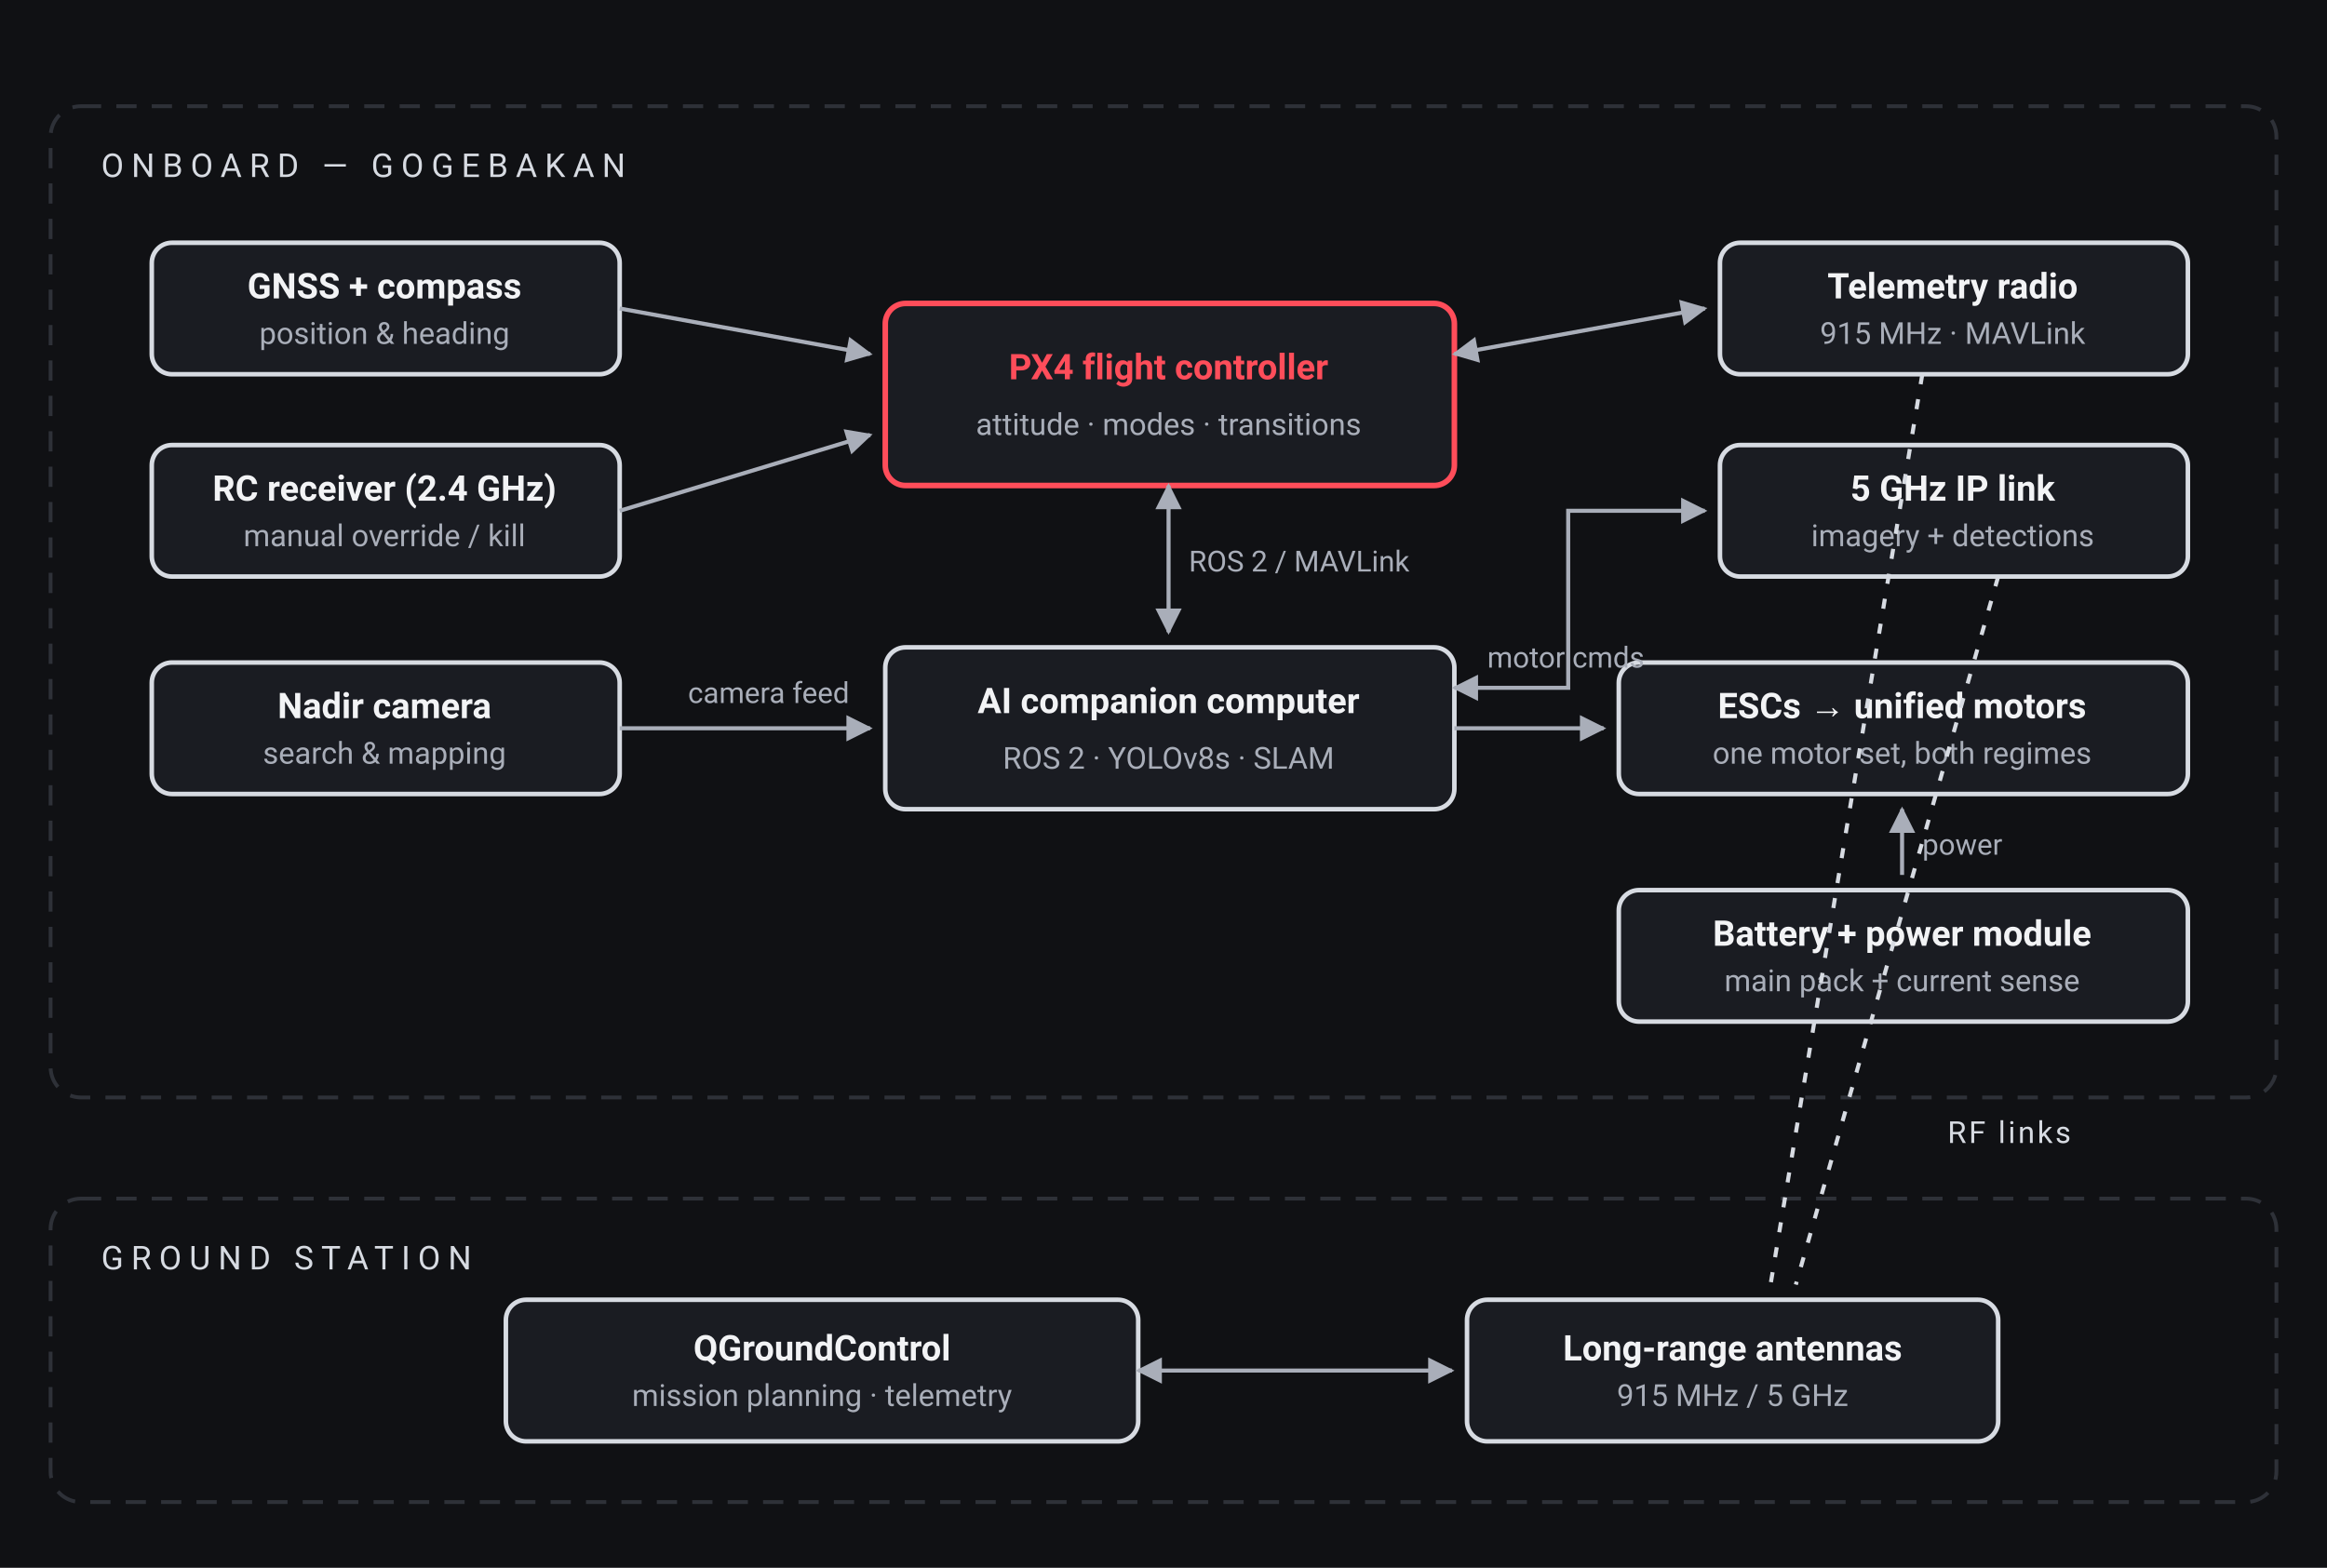
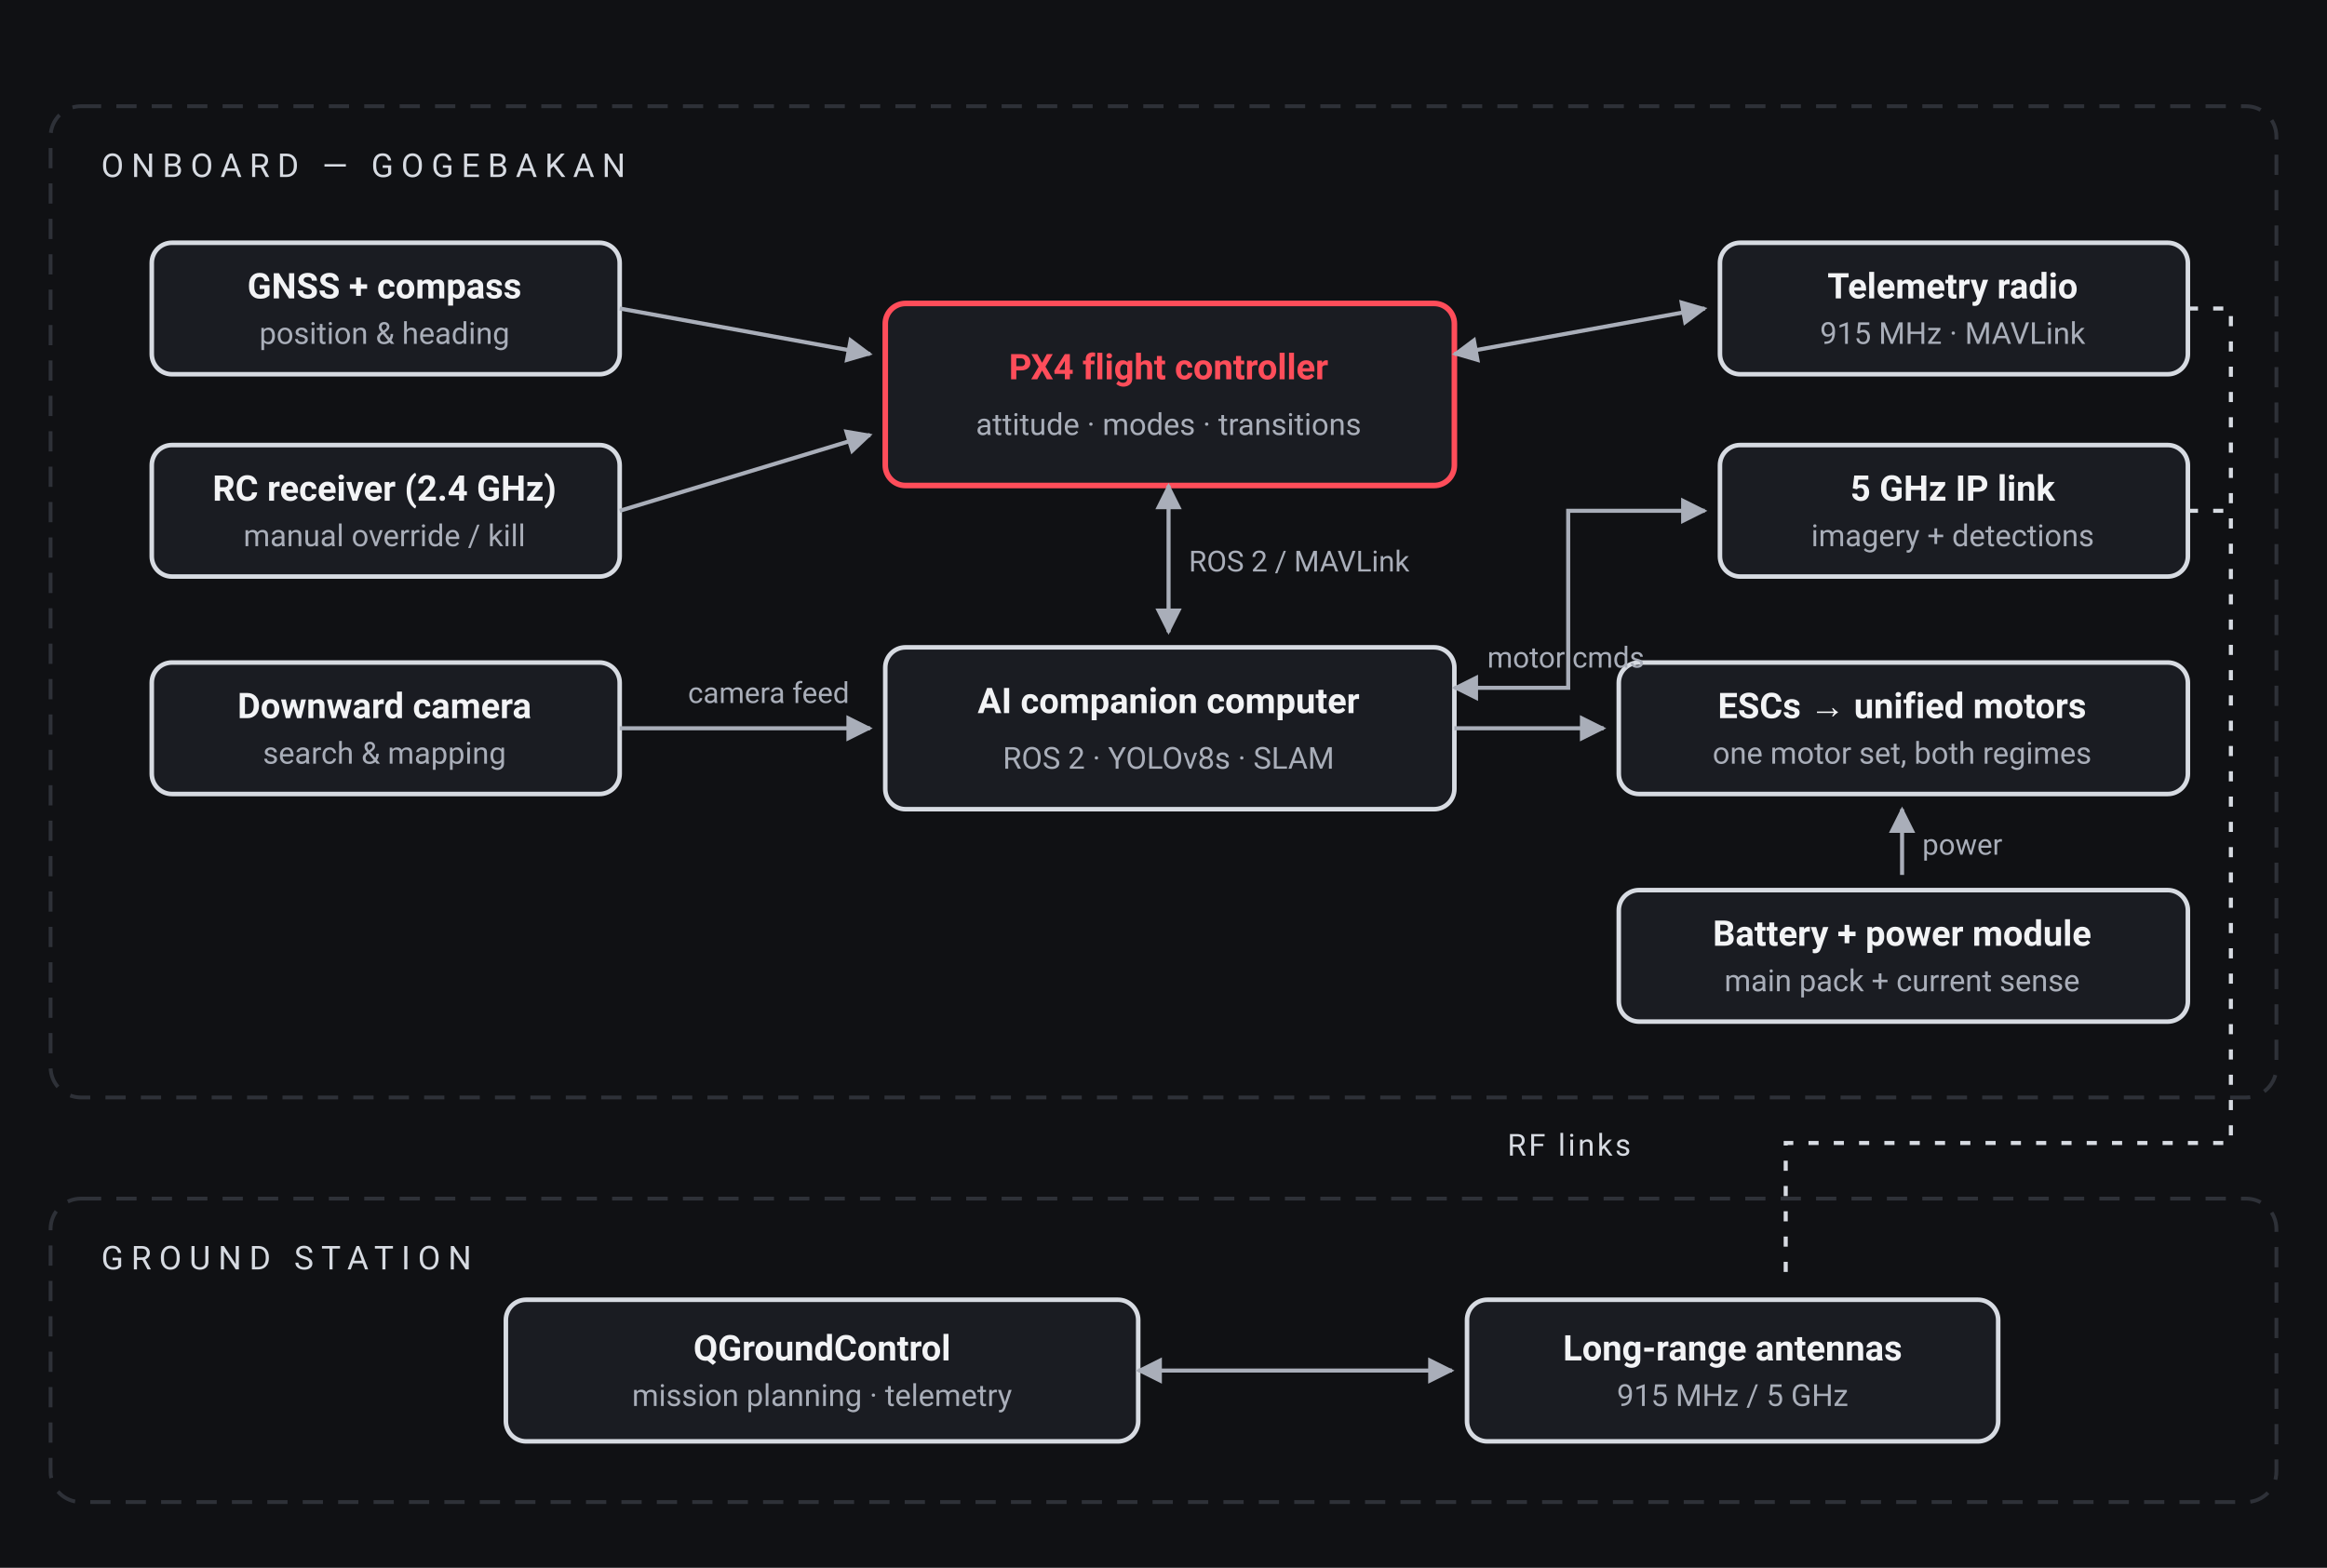
- <svg xmlns="http://www.w3.org/2000/svg" viewBox="0 0 920 620" role="img" aria-label="Avionics block diagram. Onboard: GNSS and the RC receiver feed the PX4 flight controller, which drives the unified propulsion ESCs; an AI companion computer running ROS 2, YOLOv8s and SLAM reads the nadir camera, exchanges data with PX4, and streams detections over a 5 GHz IP link; a 915 MHz telemetry radio links PX4 to QGroundControl on the ground station laptop.">
+ <svg xmlns="http://www.w3.org/2000/svg" viewBox="0 0 920 620" role="img" aria-label="Avionics block diagram. Onboard: GNSS and the RC receiver feed the PX4 flight controller, which drives the unified propulsion ESCs; an AI companion computer running ROS 2, YOLOv8s and SLAM reads the downward-facing camera, exchanges data with PX4, and streams detections over a 5 GHz IP link; a 915 MHz telemetry radio links PX4 to QGroundControl on the ground station laptop.">
  <defs>
    <marker id="a3" viewBox="0 0 10 10" refX="9" refY="5" markerWidth="6.5" markerHeight="6.5" orient="auto-start-reverse">
      <path d="M0 0L10 5L0 10Z" fill="#a9aeb9" />
    </marker>
  </defs>
  <rect width="920" height="620" fill="#101114" />
  <g font-family="system-ui, Segoe UI, Roboto, Arial, sans-serif">
    <rect x="20" y="42" width="880" height="392" rx="12" fill="none" stroke="#2e3138" stroke-dasharray="8 6" stroke-width="1.5" />
    <text x="40" y="70" font-size="13" letter-spacing="3" fill="#d7dbe2">ONBOARD — GOGEBAKAN</text>
    <rect x="20" y="474" width="880" height="120" rx="12" fill="none" stroke="#2e3138" stroke-dasharray="8 6" stroke-width="1.5" />
    <text x="40" y="502" font-size="13" letter-spacing="3" fill="#d7dbe2">GROUND STATION</text>
    <g fill="#1a1c22" stroke="#d7dbe2" stroke-width="1.8">
      <rect x="60" y="96" width="185" height="52" rx="8" />
      <rect x="60" y="176" width="185" height="52" rx="8" />
      <rect x="350" y="120" width="225" height="72" rx="8" stroke="#ff4d5a" stroke-width="2.2" />
      <rect x="680" y="96" width="185" height="52" rx="8" />
      <rect x="680" y="176" width="185" height="52" rx="8" />
      <rect x="350" y="256" width="225" height="64" rx="8" />
      <rect x="60" y="262" width="185" height="52" rx="8" />
      <rect x="640" y="262" width="225" height="52" rx="8" />
      <rect x="640" y="352" width="225" height="52" rx="8" />
      <rect x="200" y="514" width="250" height="56" rx="8" />
      <rect x="580" y="514" width="210" height="56" rx="8" />
    </g>
    <g fill="#f2f3f5" font-size="14" font-weight="600" text-anchor="middle">
      <text x="152" y="118">GNSS + compass</text>
      <text x="152" y="198">RC receiver (2.4 GHz)</text>
      <text x="462" y="150" fill="#ff4d5a">PX4 flight controller</text>
      <text x="772" y="118">Telemetry radio</text>
      <text x="772" y="198">5 GHz IP link</text>
      <text x="462" y="282">AI companion computer</text>
-       <text x="152" y="284">Nadir camera</text>
+       <text x="152" y="284">Downward camera</text>
      <text x="752" y="284">ESCs → unified motors</text>
      <text x="752" y="374">Battery + power module</text>
      <text x="325" y="538">QGroundControl</text>
      <text x="685" y="538">Long-range antennas</text>
    </g>
    <g fill="#a9aeb9" font-size="12" text-anchor="middle">
      <text x="152" y="136">position &amp; heading</text>
      <text x="152" y="216">manual override / kill</text>
      <text x="462" y="172">attitude · modes · transitions</text>
      <text x="772" y="136">915 MHz · MAVLink</text>
      <text x="772" y="216">imagery + detections</text>
      <text x="462" y="304">ROS 2 · YOLOv8s · SLAM</text>
      <text x="152" y="302">search &amp; mapping</text>
      <text x="752" y="302">one motor set, both regimes</text>
      <text x="752" y="392">main pack + current sense</text>
      <text x="325" y="556">mission planning · telemetry</text>
      <text x="685" y="556">915 MHz / 5 GHz</text>
    </g>
    <g stroke="#a9aeb9" stroke-width="1.6" fill="none">
      <line x1="245" y1="122" x2="344" y2="140" marker-end="url(#a3)" />
      <line x1="245" y1="202" x2="344" y2="172" marker-end="url(#a3)" />
      <line x1="575" y1="140" x2="674" y2="122" marker-start="url(#a3)" marker-end="url(#a3)" />
      <line x1="462" y1="192" x2="462" y2="250" marker-start="url(#a3)" marker-end="url(#a3)" />
      <line x1="245" y1="288" x2="344" y2="288" marker-end="url(#a3)" />
      <path d="M575 288 L634 288" marker-end="url(#a3)" />
      <path d="M575 272 L620 272 L620 202 L674 202" marker-start="url(#a3)" marker-end="url(#a3)" />
      <line x1="752" y1="346" x2="752" y2="320" marker-end="url(#a3)" />
    </g>
    <g fill="#a9aeb9" font-size="11.5">
      <text x="470" y="226">ROS 2 / MAVLink</text>
      <text x="272" y="278">camera feed</text>
      <text x="588" y="264">motor cmds</text>
      <text x="760" y="338">power</text>
    </g>
    <g stroke="#d7dbe2" stroke-width="1.6" stroke-dasharray="4 6" fill="none">
-       <path d="M760 148 L700 508" />
-       <path d="M790 228 L710 508" />
+       <path d="M865 202 L882 202" />
+       <path d="M865 122 L882 122 L882 452 L706 452 L706 508" />
    </g>
-     <text x="770" y="452" fill="#d7dbe2" font-size="12" letter-spacing="1">RF links</text>
+     <text x="596" y="457" fill="#d7dbe2" font-size="12" letter-spacing="1">RF links</text>
    <line x1="450" y1="542" x2="574" y2="542" stroke="#a9aeb9" stroke-width="1.6" marker-start="url(#a3)" marker-end="url(#a3)" />
  </g>
</svg>
